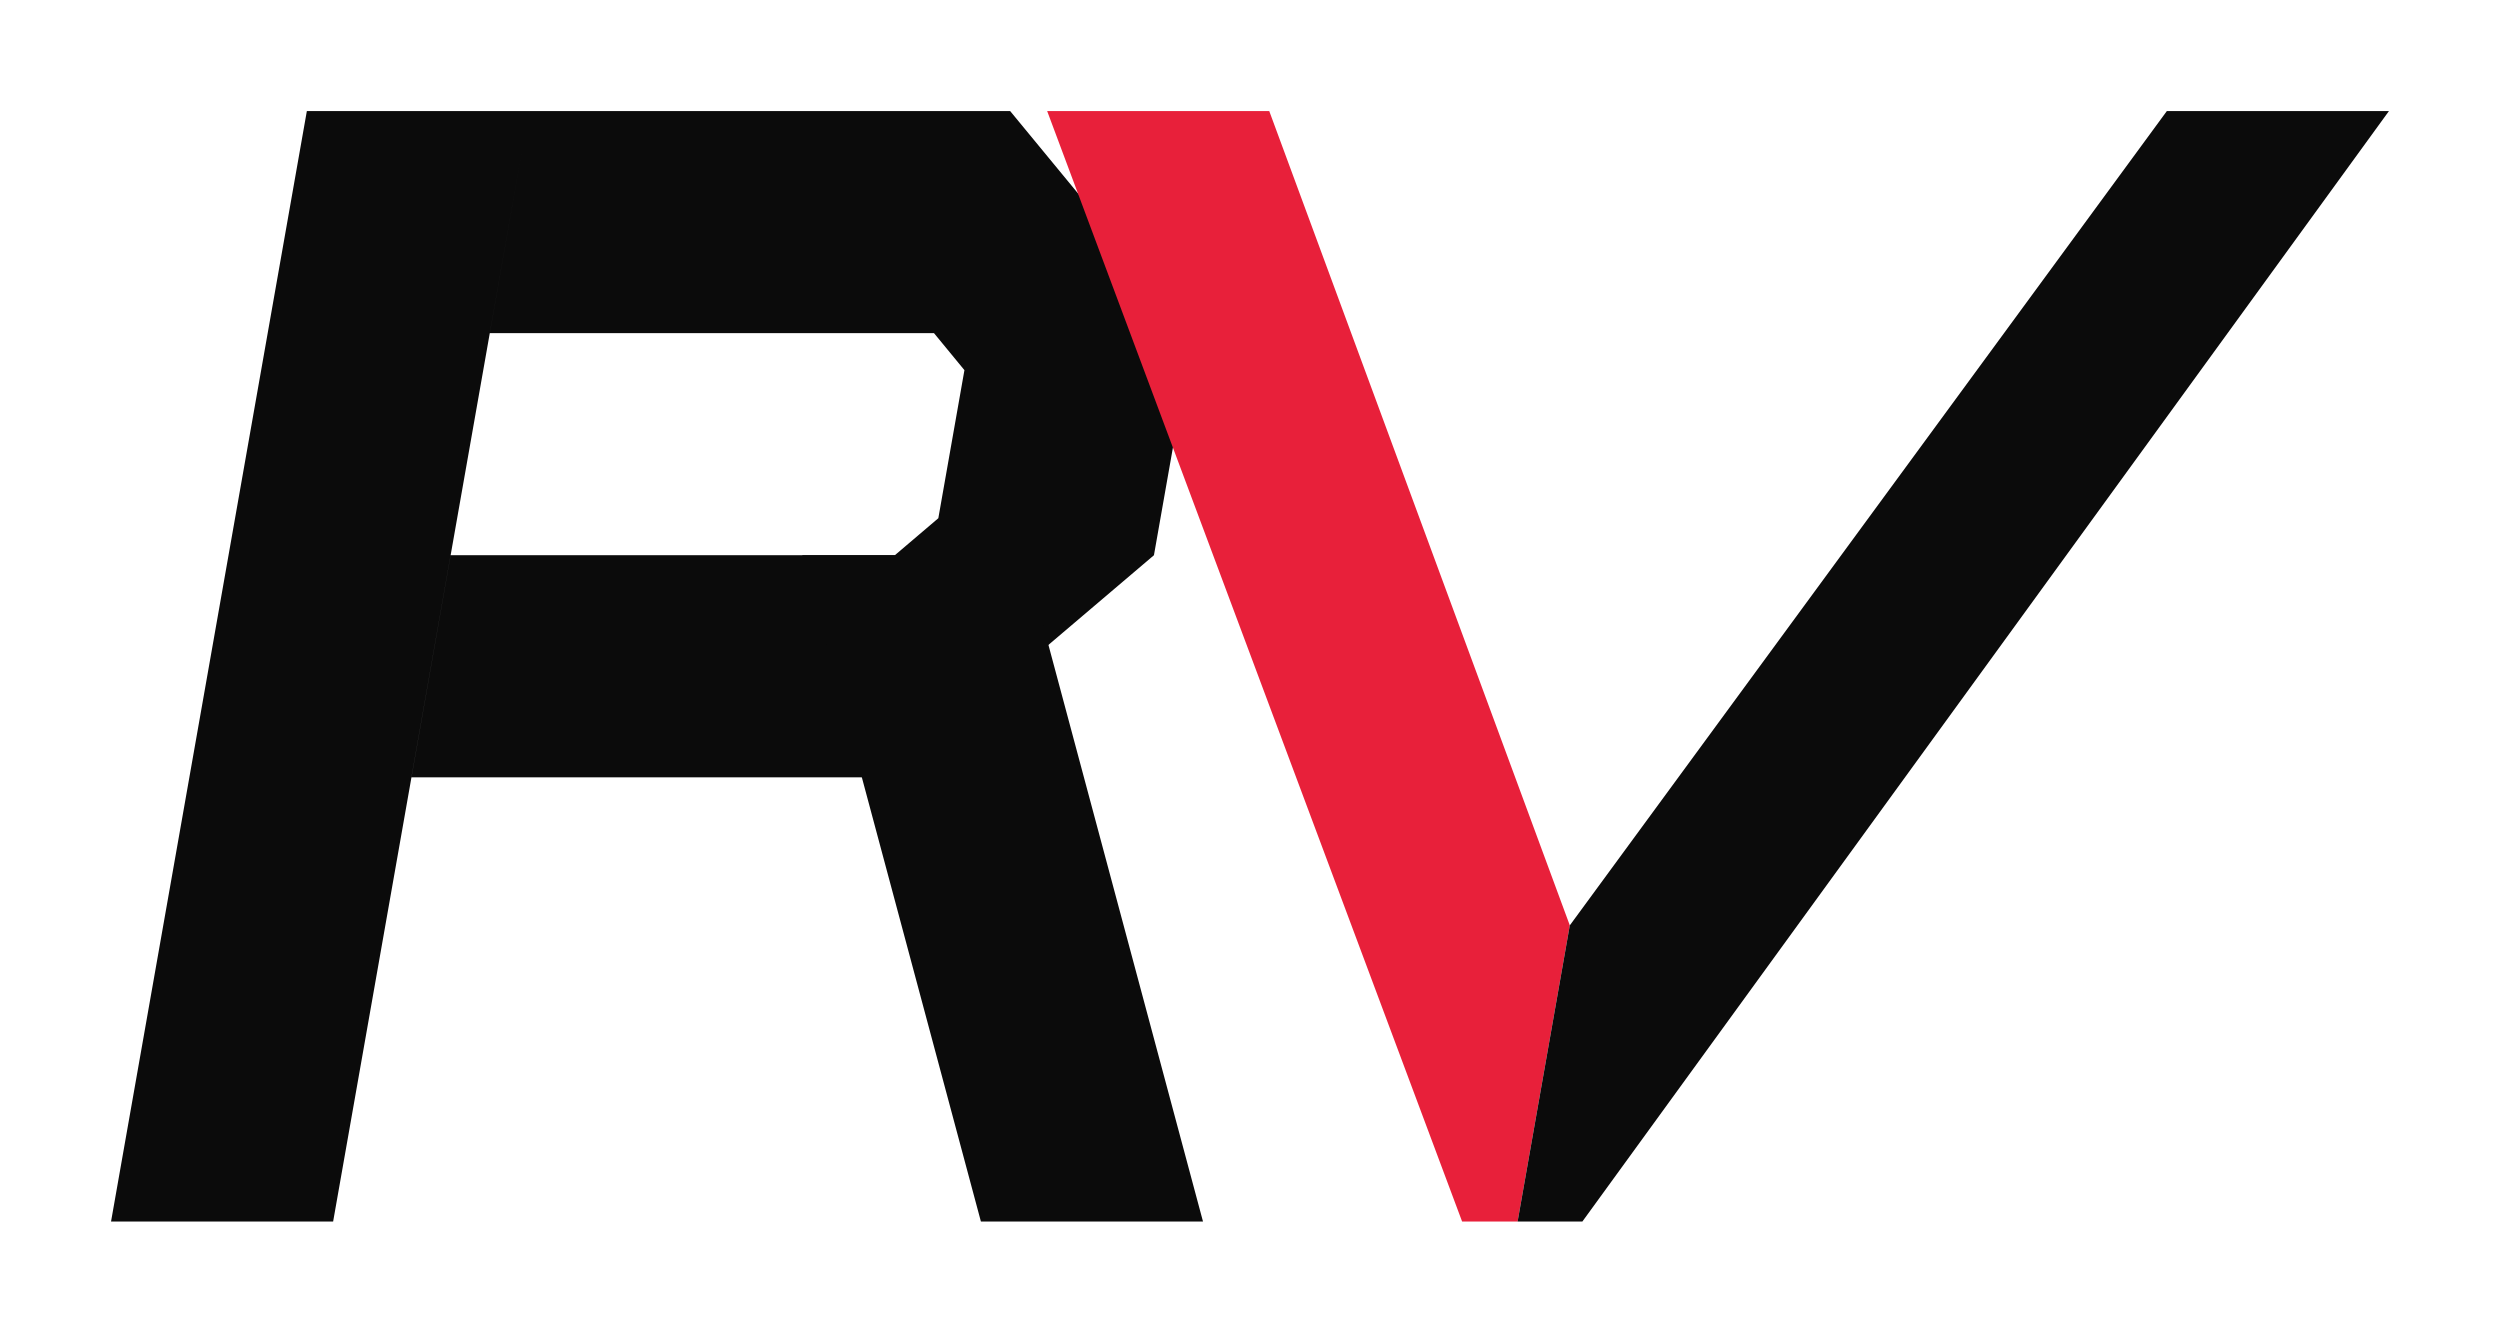
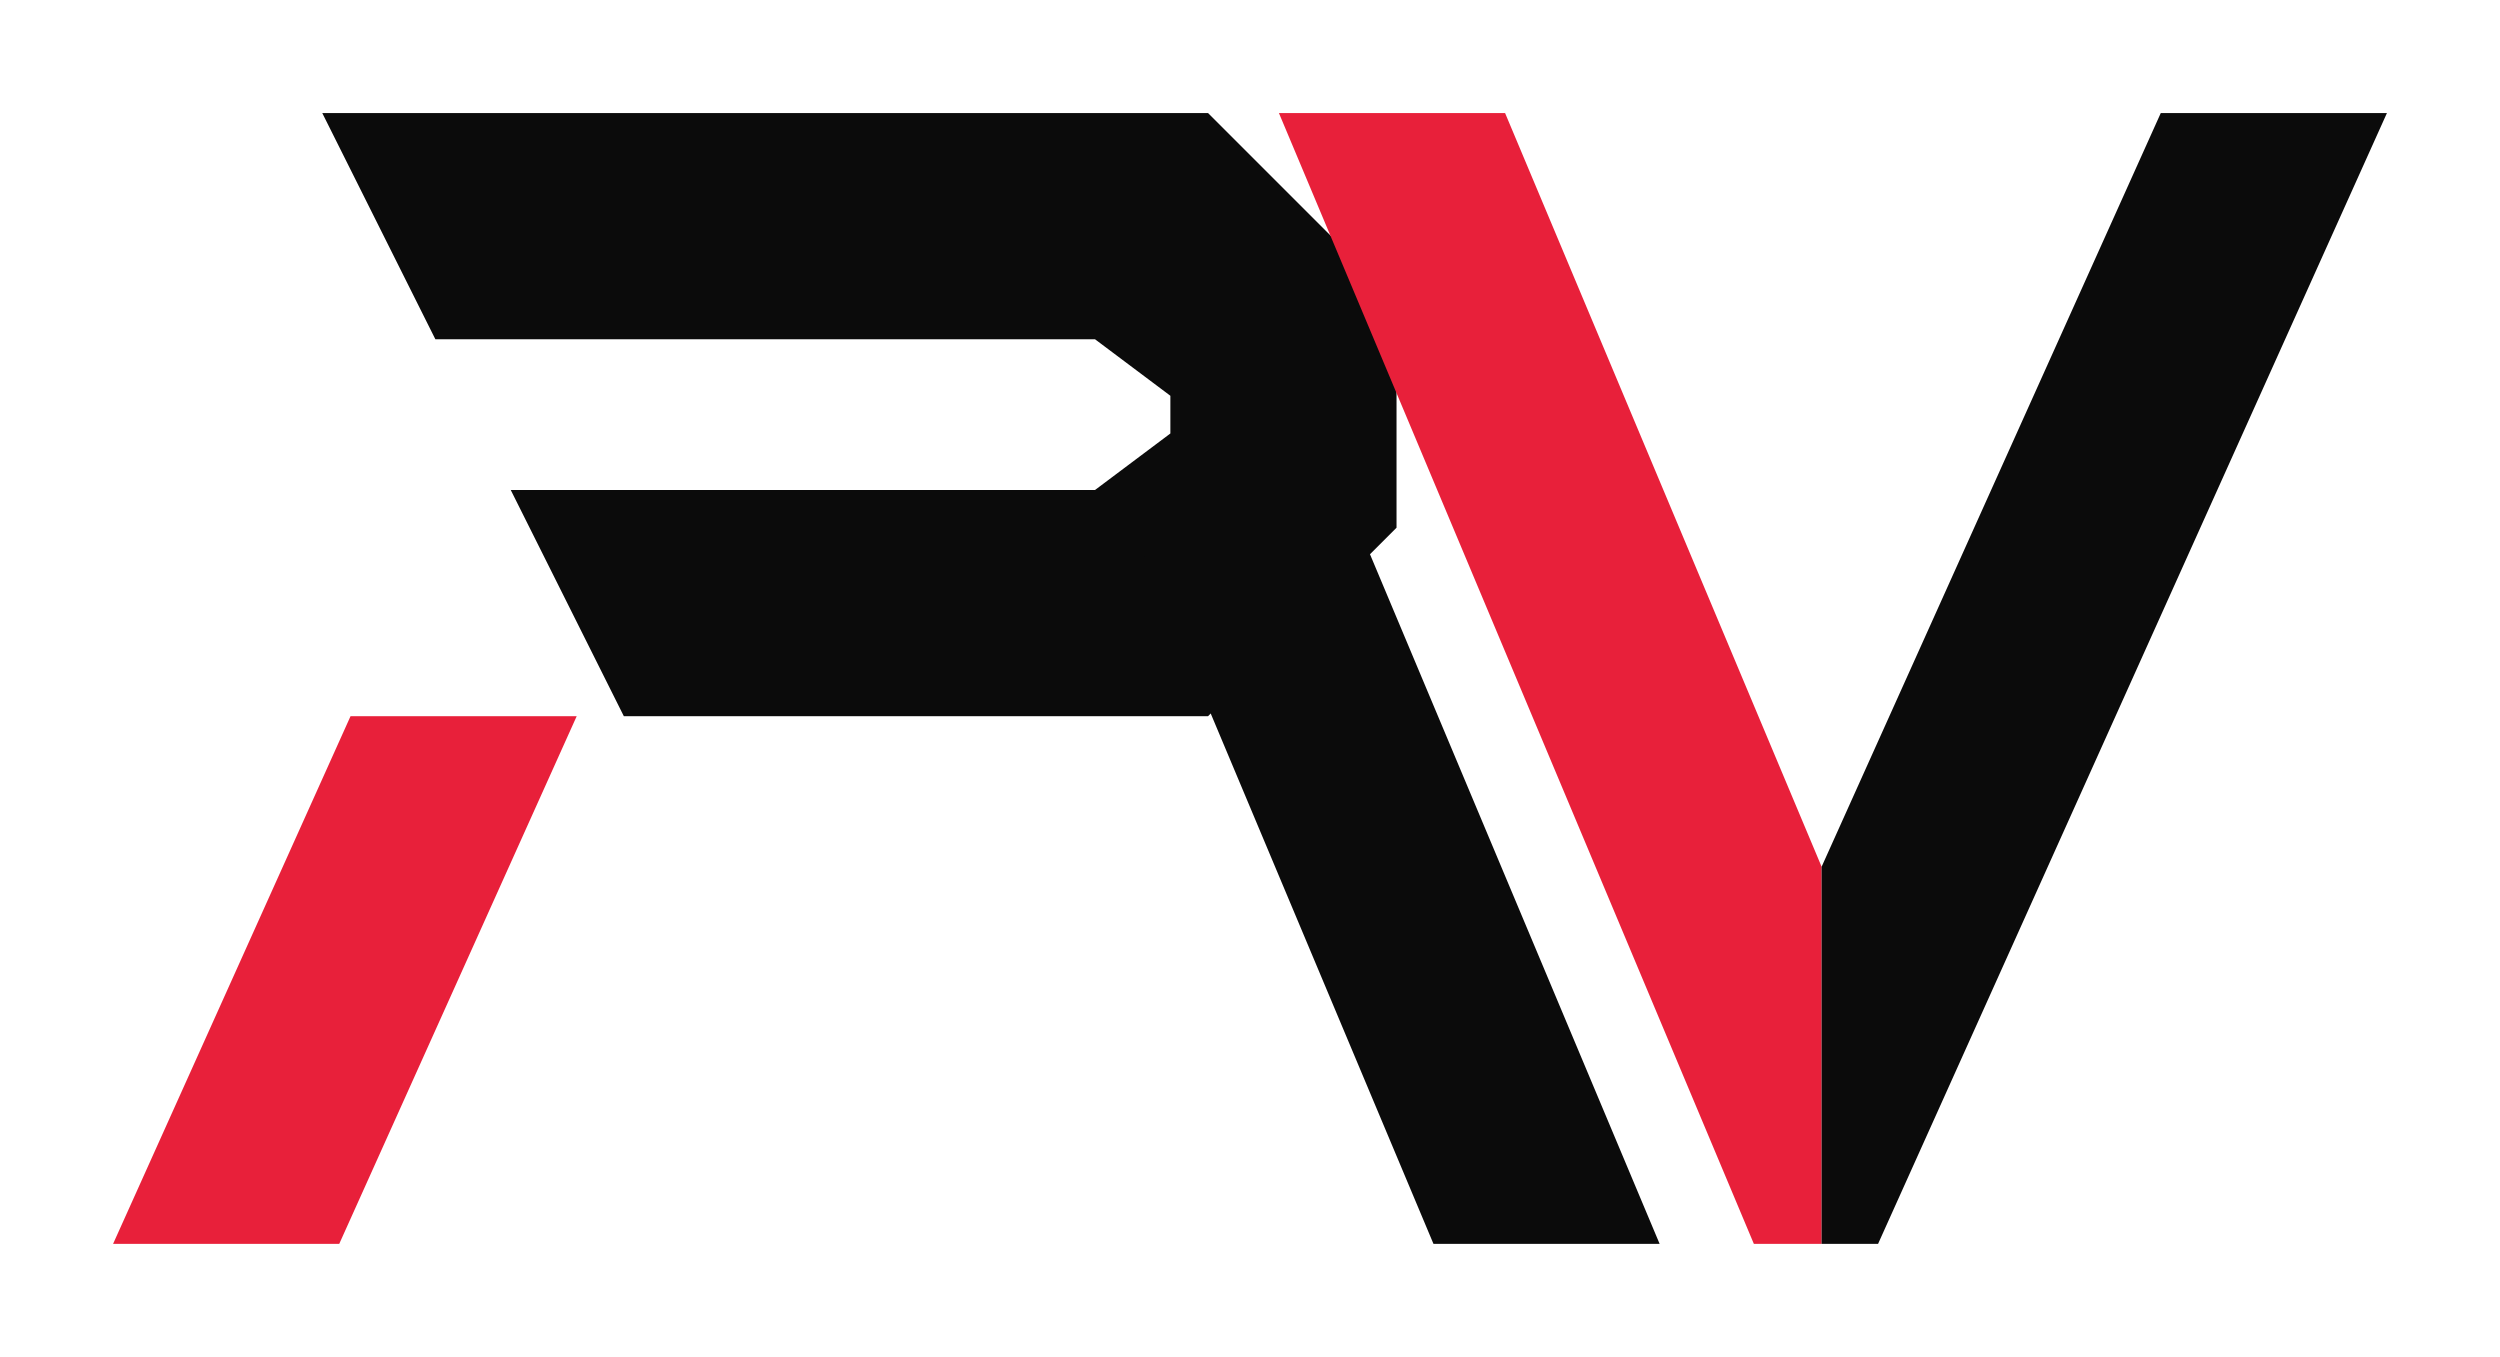
- <svg xmlns="http://www.w3.org/2000/svg" viewBox="0 0 270.16 144" width="270.16" height="144">
-   <path fill="#0B0B0B" fill-rule="evenodd" d="M33.16,12 L57.16,12 L36,132 L12,132 Z M57.16,12 L109.16,12 L128.93,36 L124.7,60 L96.46,84 L44.46,84 Z M52.93,36 L100.93,36 L104.22,40 L101.4,56 L96.7,60 L48.7,60 Z" />
-   <path fill="#0B0B0B" d="M86.7,60 L110.7,60 L130,132 L106,132 Z" />
-   <path fill="#E8203A" d="M113.16,12 L137.16,12 L169.64,100 L164,132 L158,132 Z" />
-   <path fill="#0B0B0B" d="M169.64,100 L234.16,12 L258.16,12 L171,132 L164,132 Z" />
+ <svg xmlns="http://www.w3.org/2000/svg" viewBox="0 0 265.3 144" width="265.3" height="144">
+   <path fill="#E8203A" d="M37.2,76 L61.2,76 L36,132 L12,132 Z" />
+   <path fill="#0B0B0B" fill-rule="evenodd" d="M34.2,12 L128.2,12 L148.2,32 L148.2,56 L128.2,76 L66.2,76 Z M46.2,36 L116.2,36 L124.2,42 L124.2,46 L116.2,52 L54.2,52 Z" />
+   <path fill="#0B0B0B" d="M120.2,56 L144.2,56 L176.12,132 L152.12,132 Z" />
+   <path fill="#E8203A" d="M135.72,12 L159.72,12 L193.31,91.98 L193.31,132 L186.12,132 Z" />
+   <path fill="#0B0B0B" d="M193.31,91.98 L229.3,12 L253.3,12 L199.3,132 L193.31,132 Z" />
</svg>
